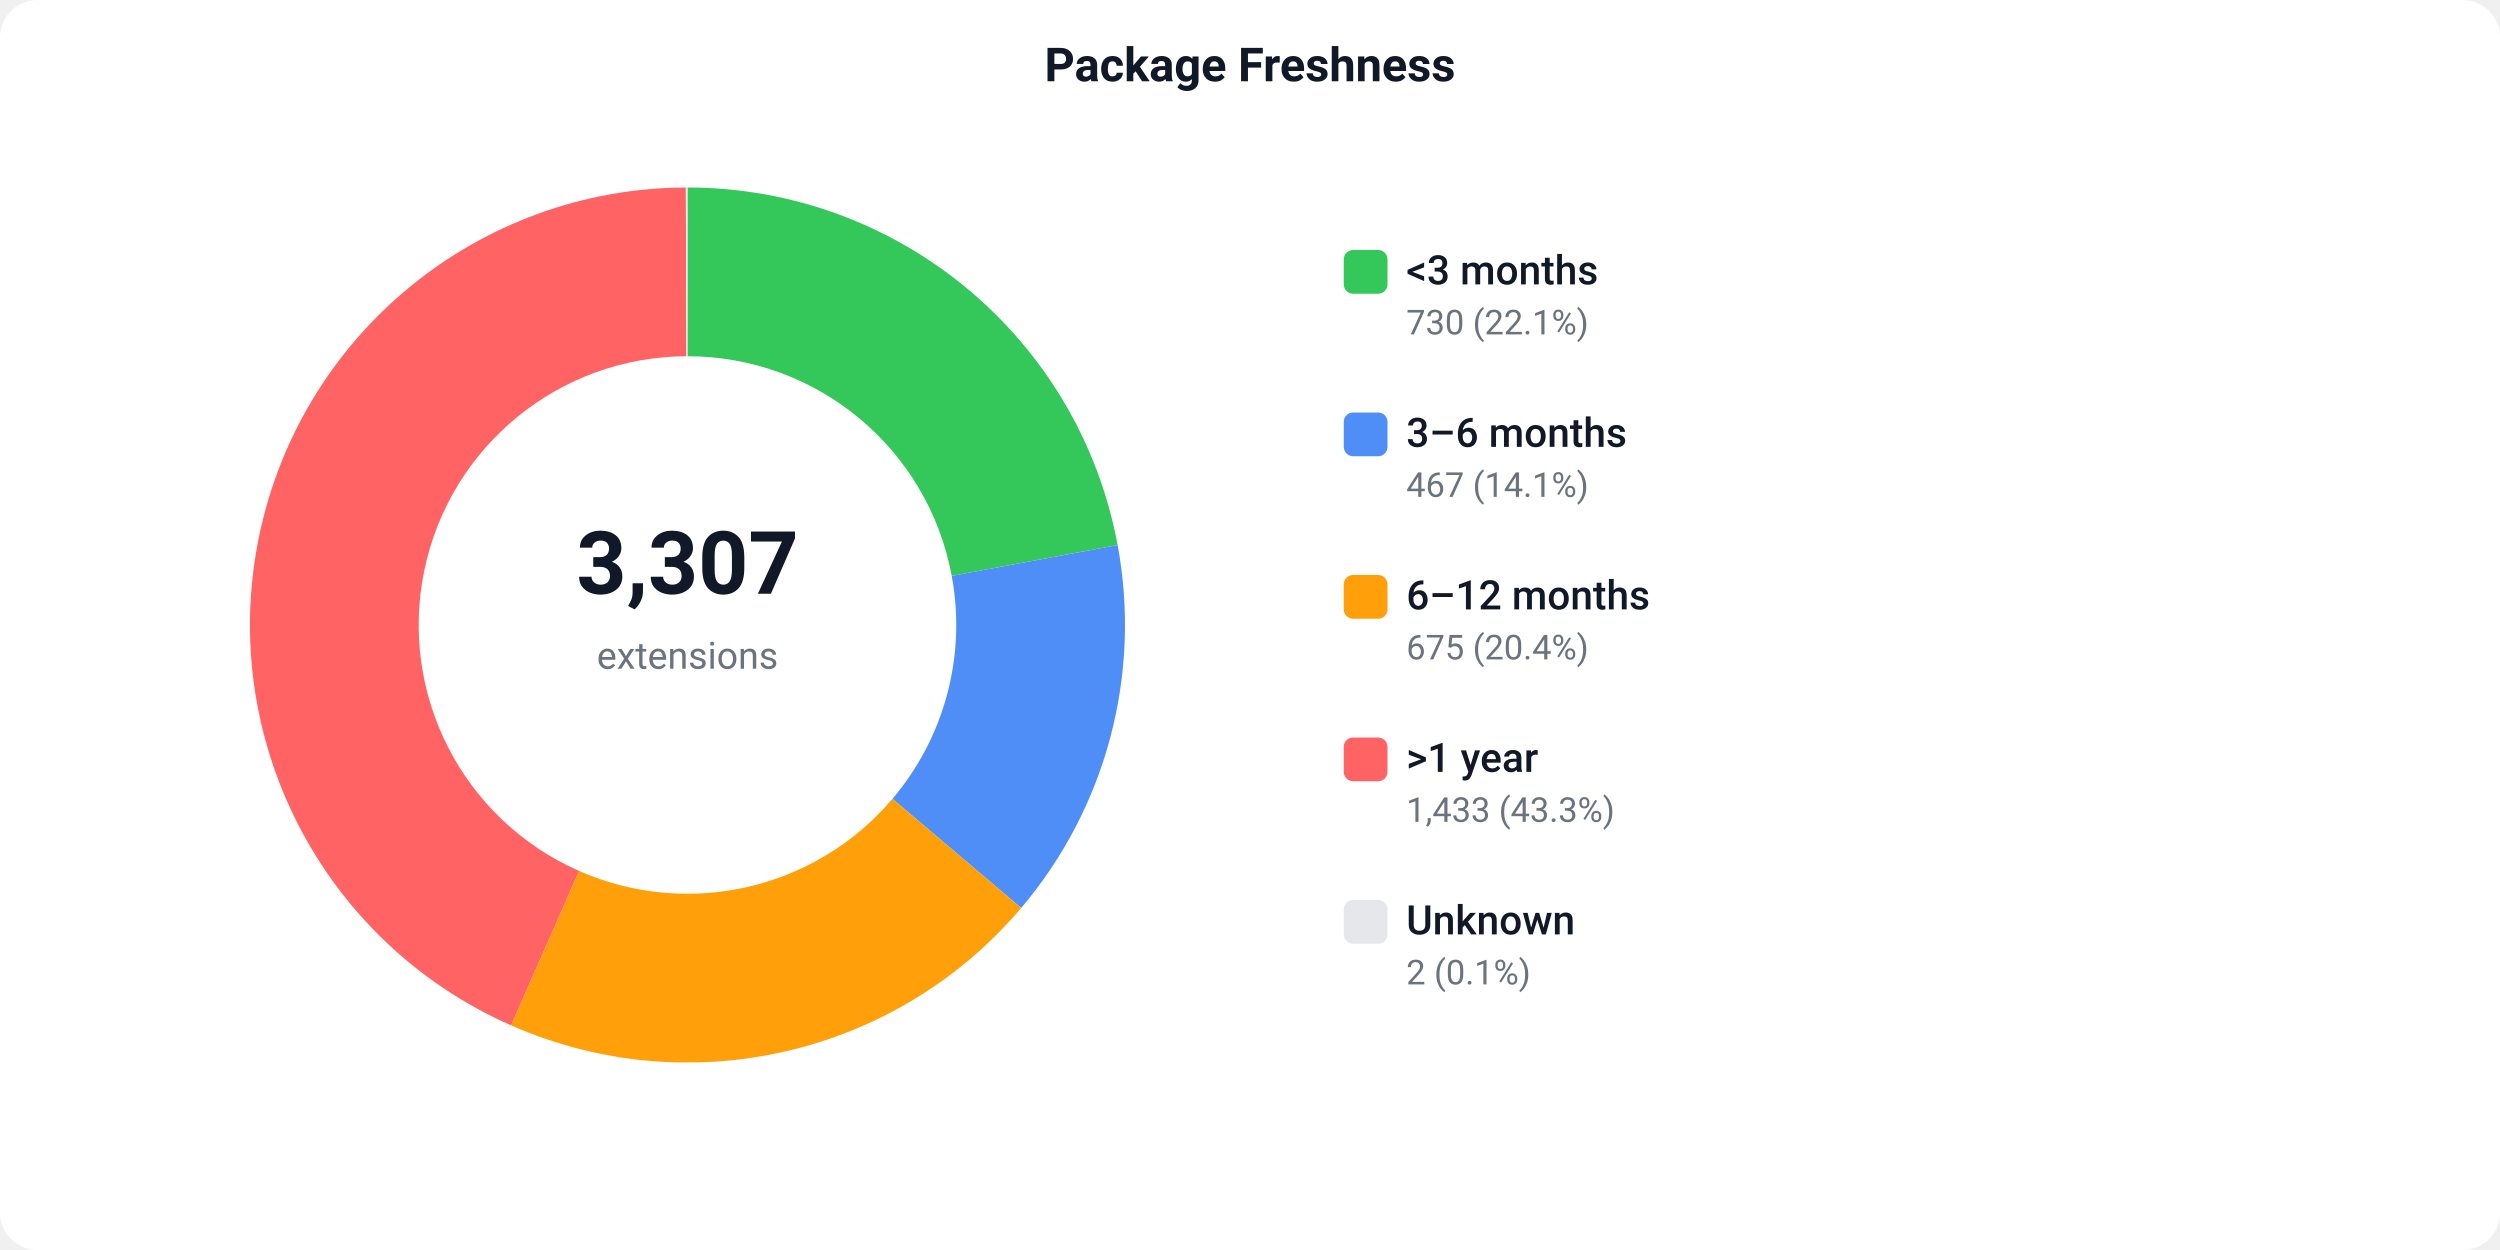
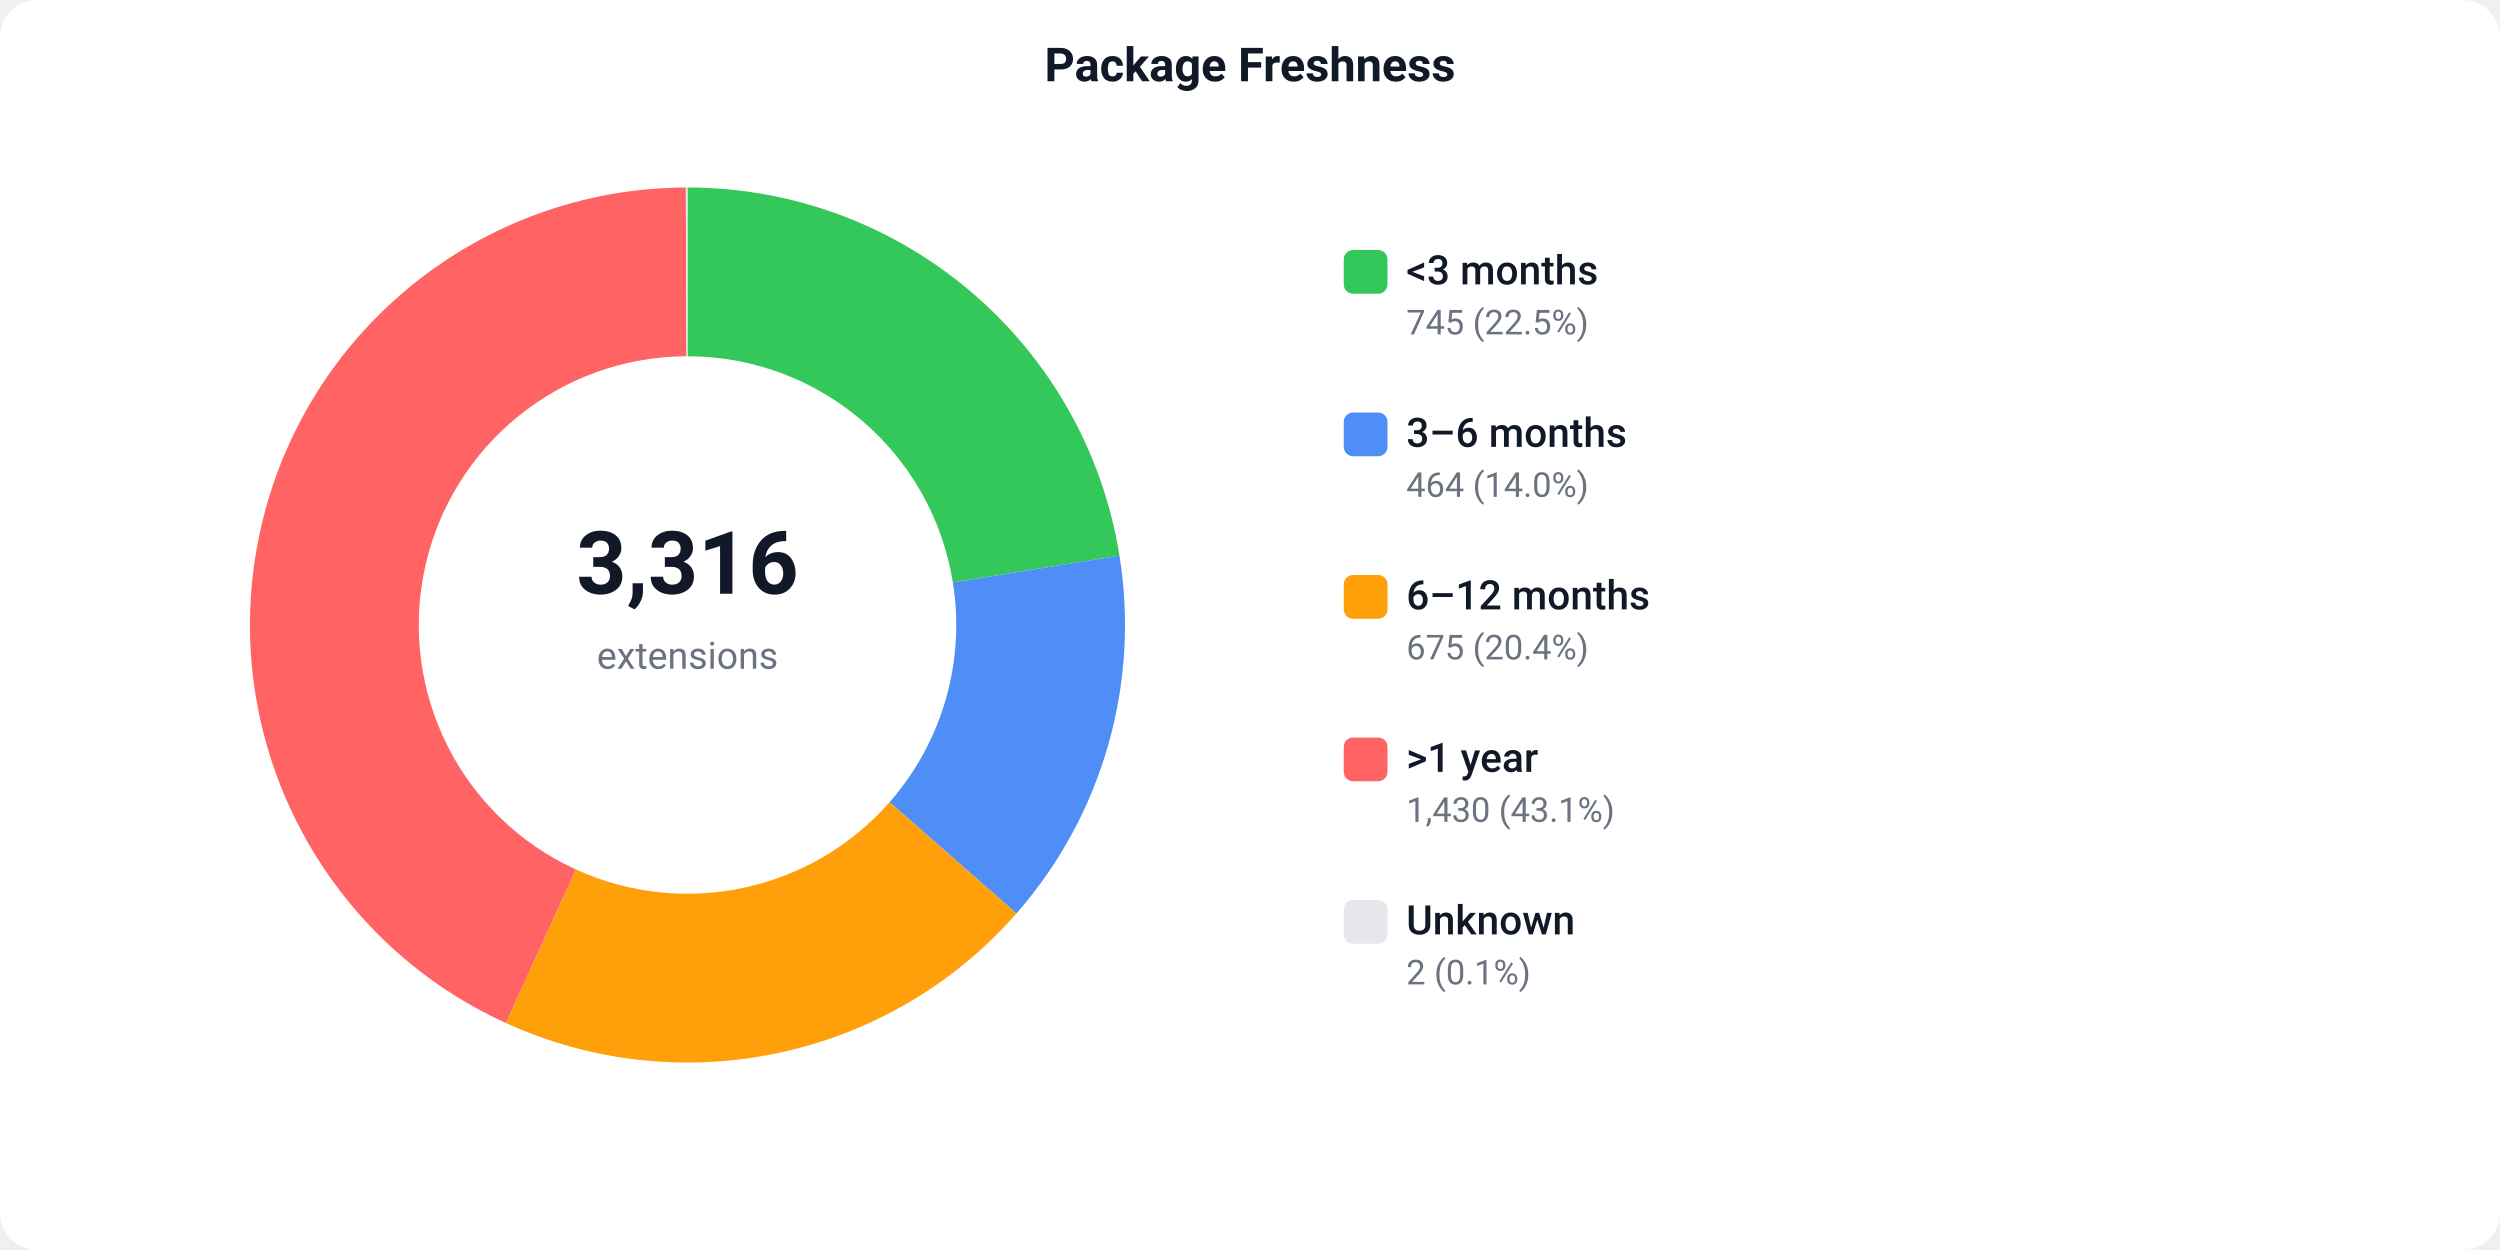
<svg xmlns="http://www.w3.org/2000/svg" width="800" height="400" viewBox="0 0 800 400">
  <defs>
    <style>text { font-family: -apple-system, BlinkMacSystemFont, 'Segoe UI', Roboto, sans-serif; }</style>
  </defs>
  <rect width="800" height="400" fill="#ffffff" rx="12" />
  <text x="400" y="26" text-anchor="middle" font-size="15" font-weight="600" fill="#111827">Package Freshness</text>
-   <path d="M 220.00 60.00 A 140 140 0 0 1 357.64 174.41 L 304.55 184.28 A 86 86 0 0 0 220.00 114.00 Z" fill="#34C759" />
-   <path d="M 357.64 174.41 A 140 140 0 0 1 326.77 290.56 L 285.58 255.63 A 86 86 0 0 0 304.55 184.28 Z" fill="#4F8EF7" />
-   <path d="M 326.77 290.56 A 140 140 0 0 1 163.54 328.11 L 185.31 278.70 A 86 86 0 0 0 285.58 255.63 Z" fill="#FF9F0A" />
-   <path d="M 163.54 328.11 A 140 140 0 0 1 219.47 60.00 L 219.67 114.00 A 86 86 0 0 0 185.31 278.70 Z" fill="#FF6363" />
+   <path d="M 220.00 60.00 A 140 140 0 0 1 358.23 177.81 L 304.91 186.37 A 86 86 0 0 0 220.00 114.00 Z" fill="#34C759" />
+   <path d="M 358.23 177.81 A 140 140 0 0 1 325.25 292.32 L 284.65 256.71 A 86 86 0 0 0 304.91 186.37 Z" fill="#4F8EF7" />
+   <path d="M 325.25 292.32 A 140 140 0 0 1 161.86 327.36 L 184.29 278.23 A 86 86 0 0 0 284.65 256.71 Z" fill="#FF9F0A" />
+   <path d="M 161.86 327.36 A 140 140 0 0 1 219.47 60.00 L 219.67 114.00 A 86 86 0 0 0 184.29 278.23 Z" fill="#FF6363" />
  <path d="M 219.47 60.00 A 140 140 0 0 1 220.00 60.00 L 220.00 114.00 A 86 86 0 0 0 219.67 114.00 Z" fill="#e5e7eb" />
-   <text x="220" y="190" text-anchor="middle" font-size="28" font-weight="700" fill="#111827">3,307</text>
+   <text x="220" y="190" text-anchor="middle" font-size="28" font-weight="700" fill="#111827">3,316</text>
  <text x="220" y="214" text-anchor="middle" font-size="12" fill="#6b7280">extensions</text>
  <rect x="430" y="80" width="14" height="14" fill="#34C759" rx="3" />
  <text x="450" y="91" font-size="13" font-weight="500" fill="#111827">&lt;3 months</text>
-   <text x="450" y="107" font-size="11" fill="#6b7280">730 (22.1%)</text>
+   <text x="450" y="107" font-size="11" fill="#6b7280">745 (22.5%)</text>
  <rect x="430" y="132" width="14" height="14" fill="#4F8EF7" rx="3" />
  <text x="450" y="143" font-size="13" font-weight="500" fill="#111827">3–6 months</text>
-   <text x="450" y="159" font-size="11" fill="#6b7280">467 (14.1%)</text>
+   <text x="450" y="159" font-size="11" fill="#6b7280">464 (14.0%)</text>
  <rect x="430" y="184" width="14" height="14" fill="#FF9F0A" rx="3" />
  <text x="450" y="195" font-size="13" font-weight="500" fill="#111827">6–12 months</text>
  <text x="450" y="211" font-size="11" fill="#6b7280">675 (20.4%)</text>
  <rect x="430" y="236" width="14" height="14" fill="#FF6363" rx="3" />
  <text x="450" y="247" font-size="13" font-weight="500" fill="#111827">&gt;1 year</text>
-   <text x="450" y="263" font-size="11" fill="#6b7280">1,433 (43.3%)</text>
+   <text x="450" y="263" font-size="11" fill="#6b7280">1,430 (43.1%)</text>
  <rect x="430" y="288" width="14" height="14" fill="#e5e7eb" rx="3" />
  <text x="450" y="299" font-size="13" font-weight="500" fill="#111827">Unknown</text>
  <text x="450" y="315" font-size="11" fill="#6b7280">2 (0.1%)</text>
</svg>
